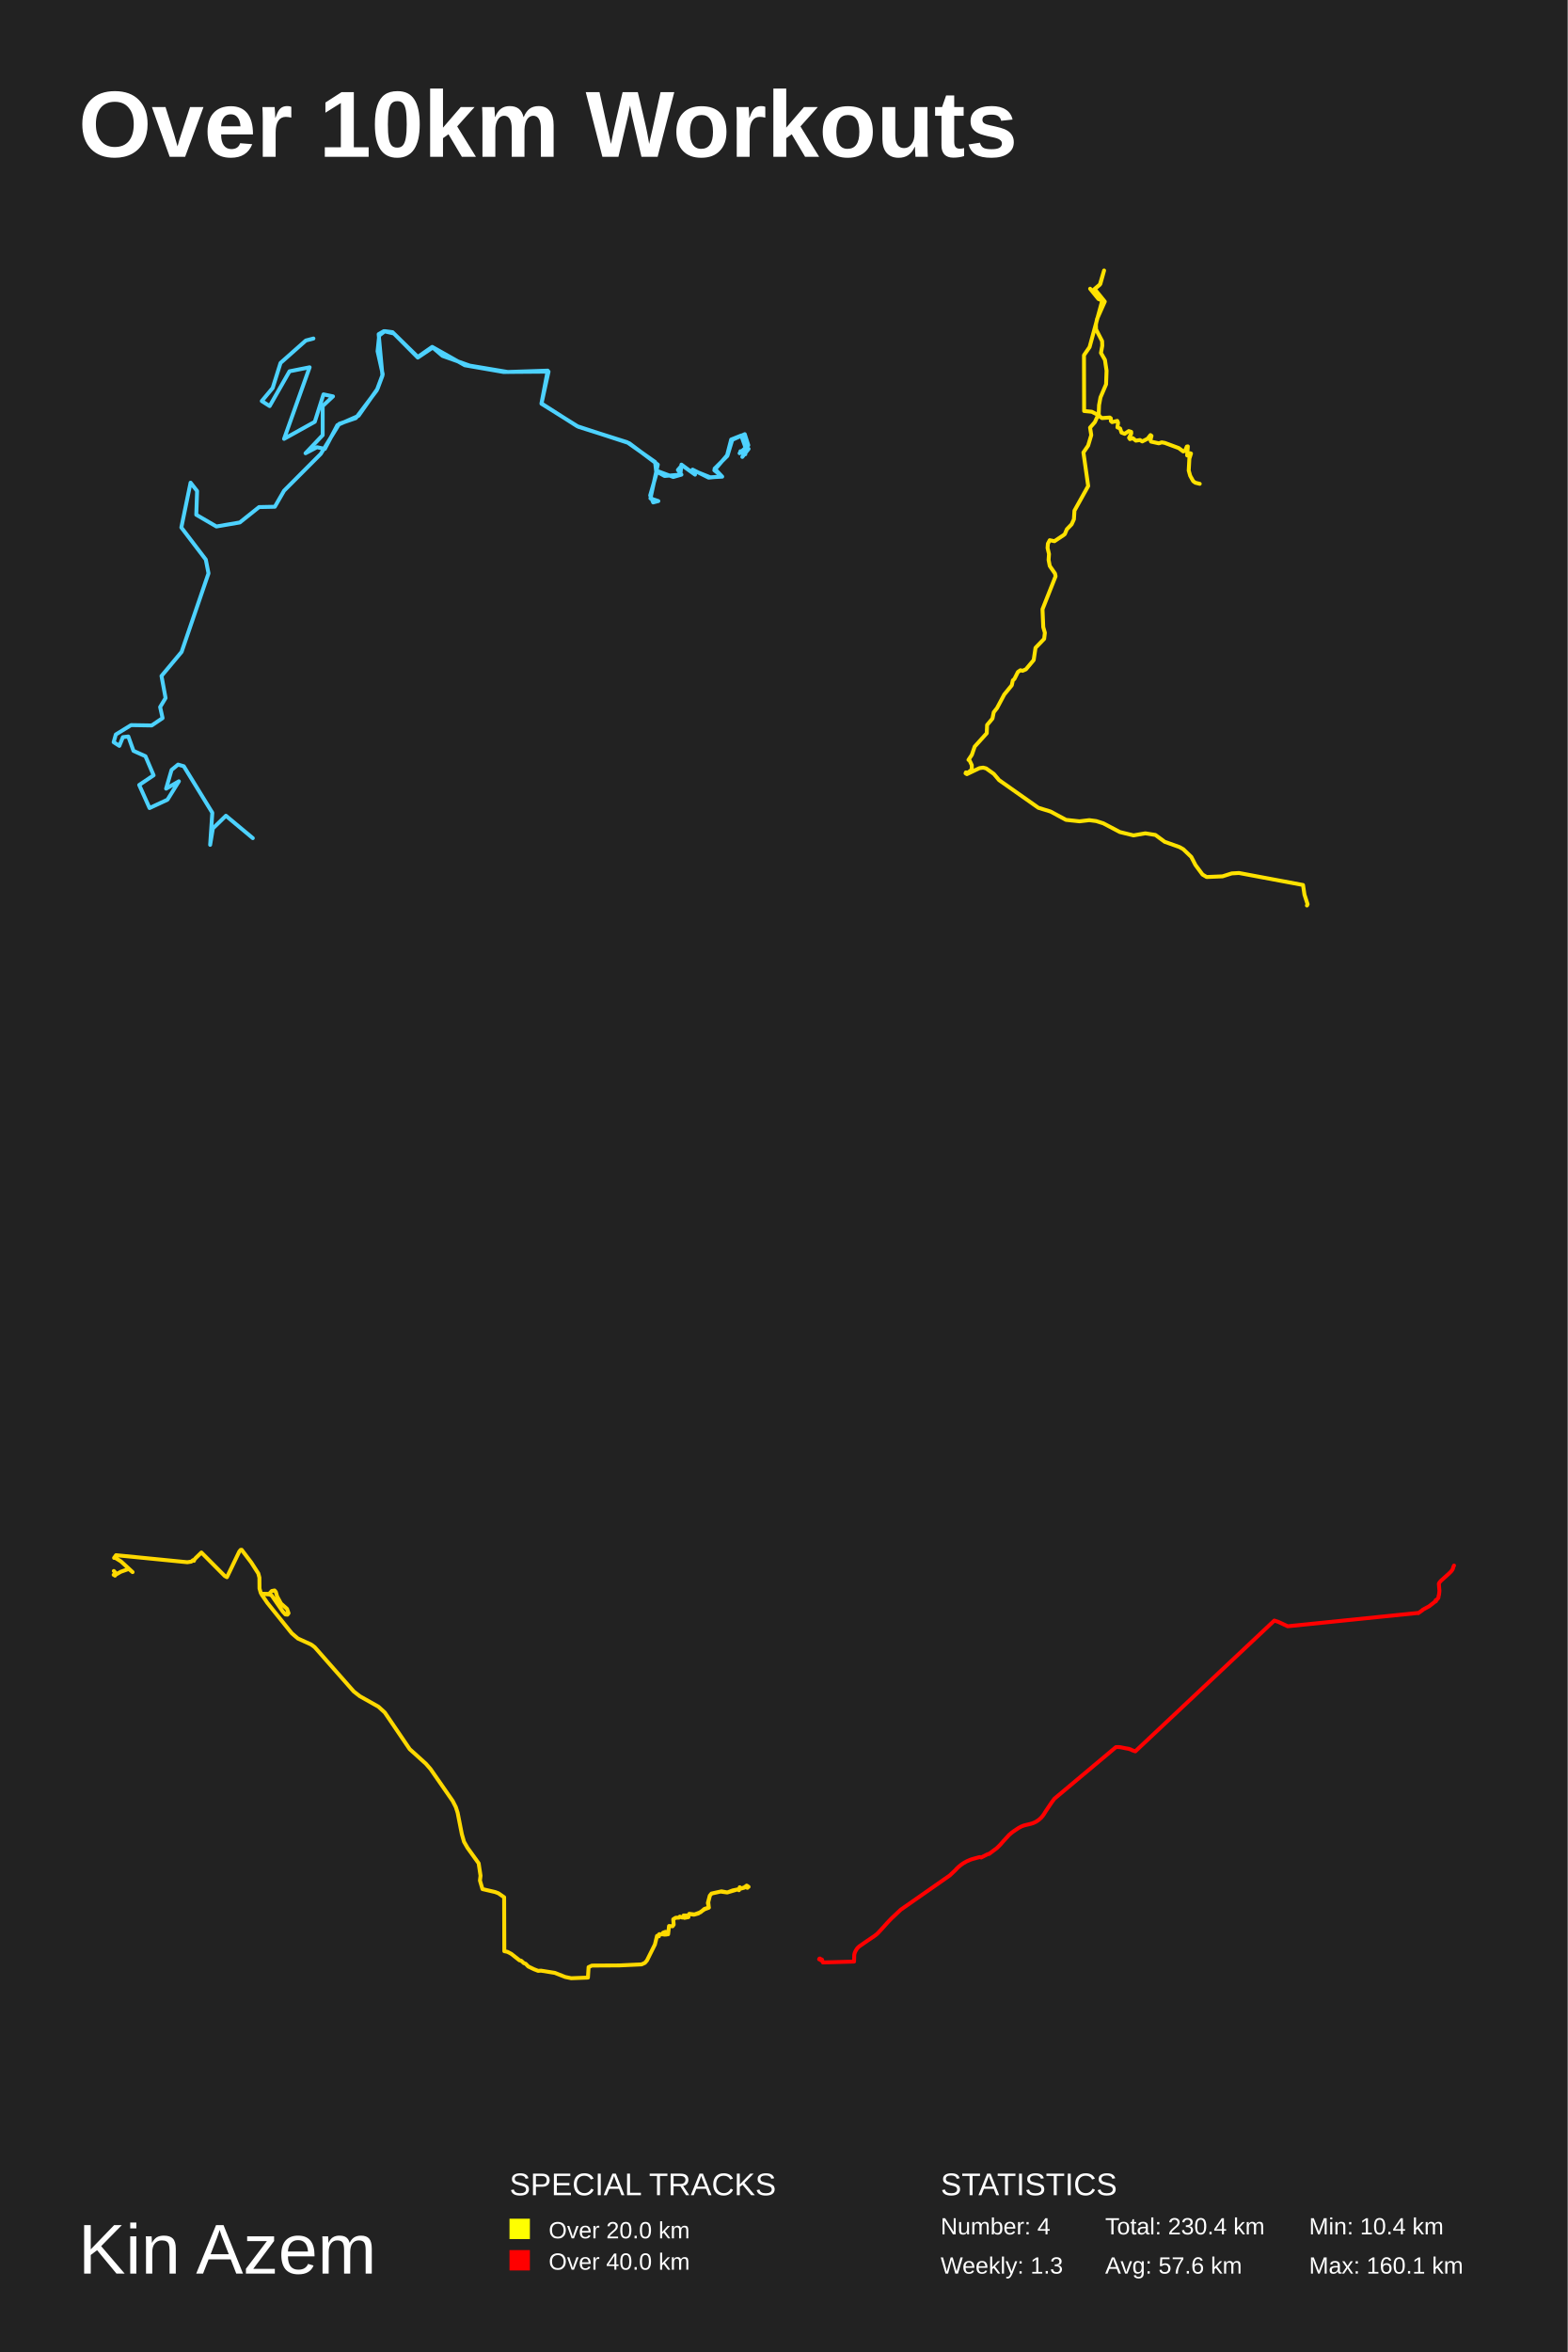
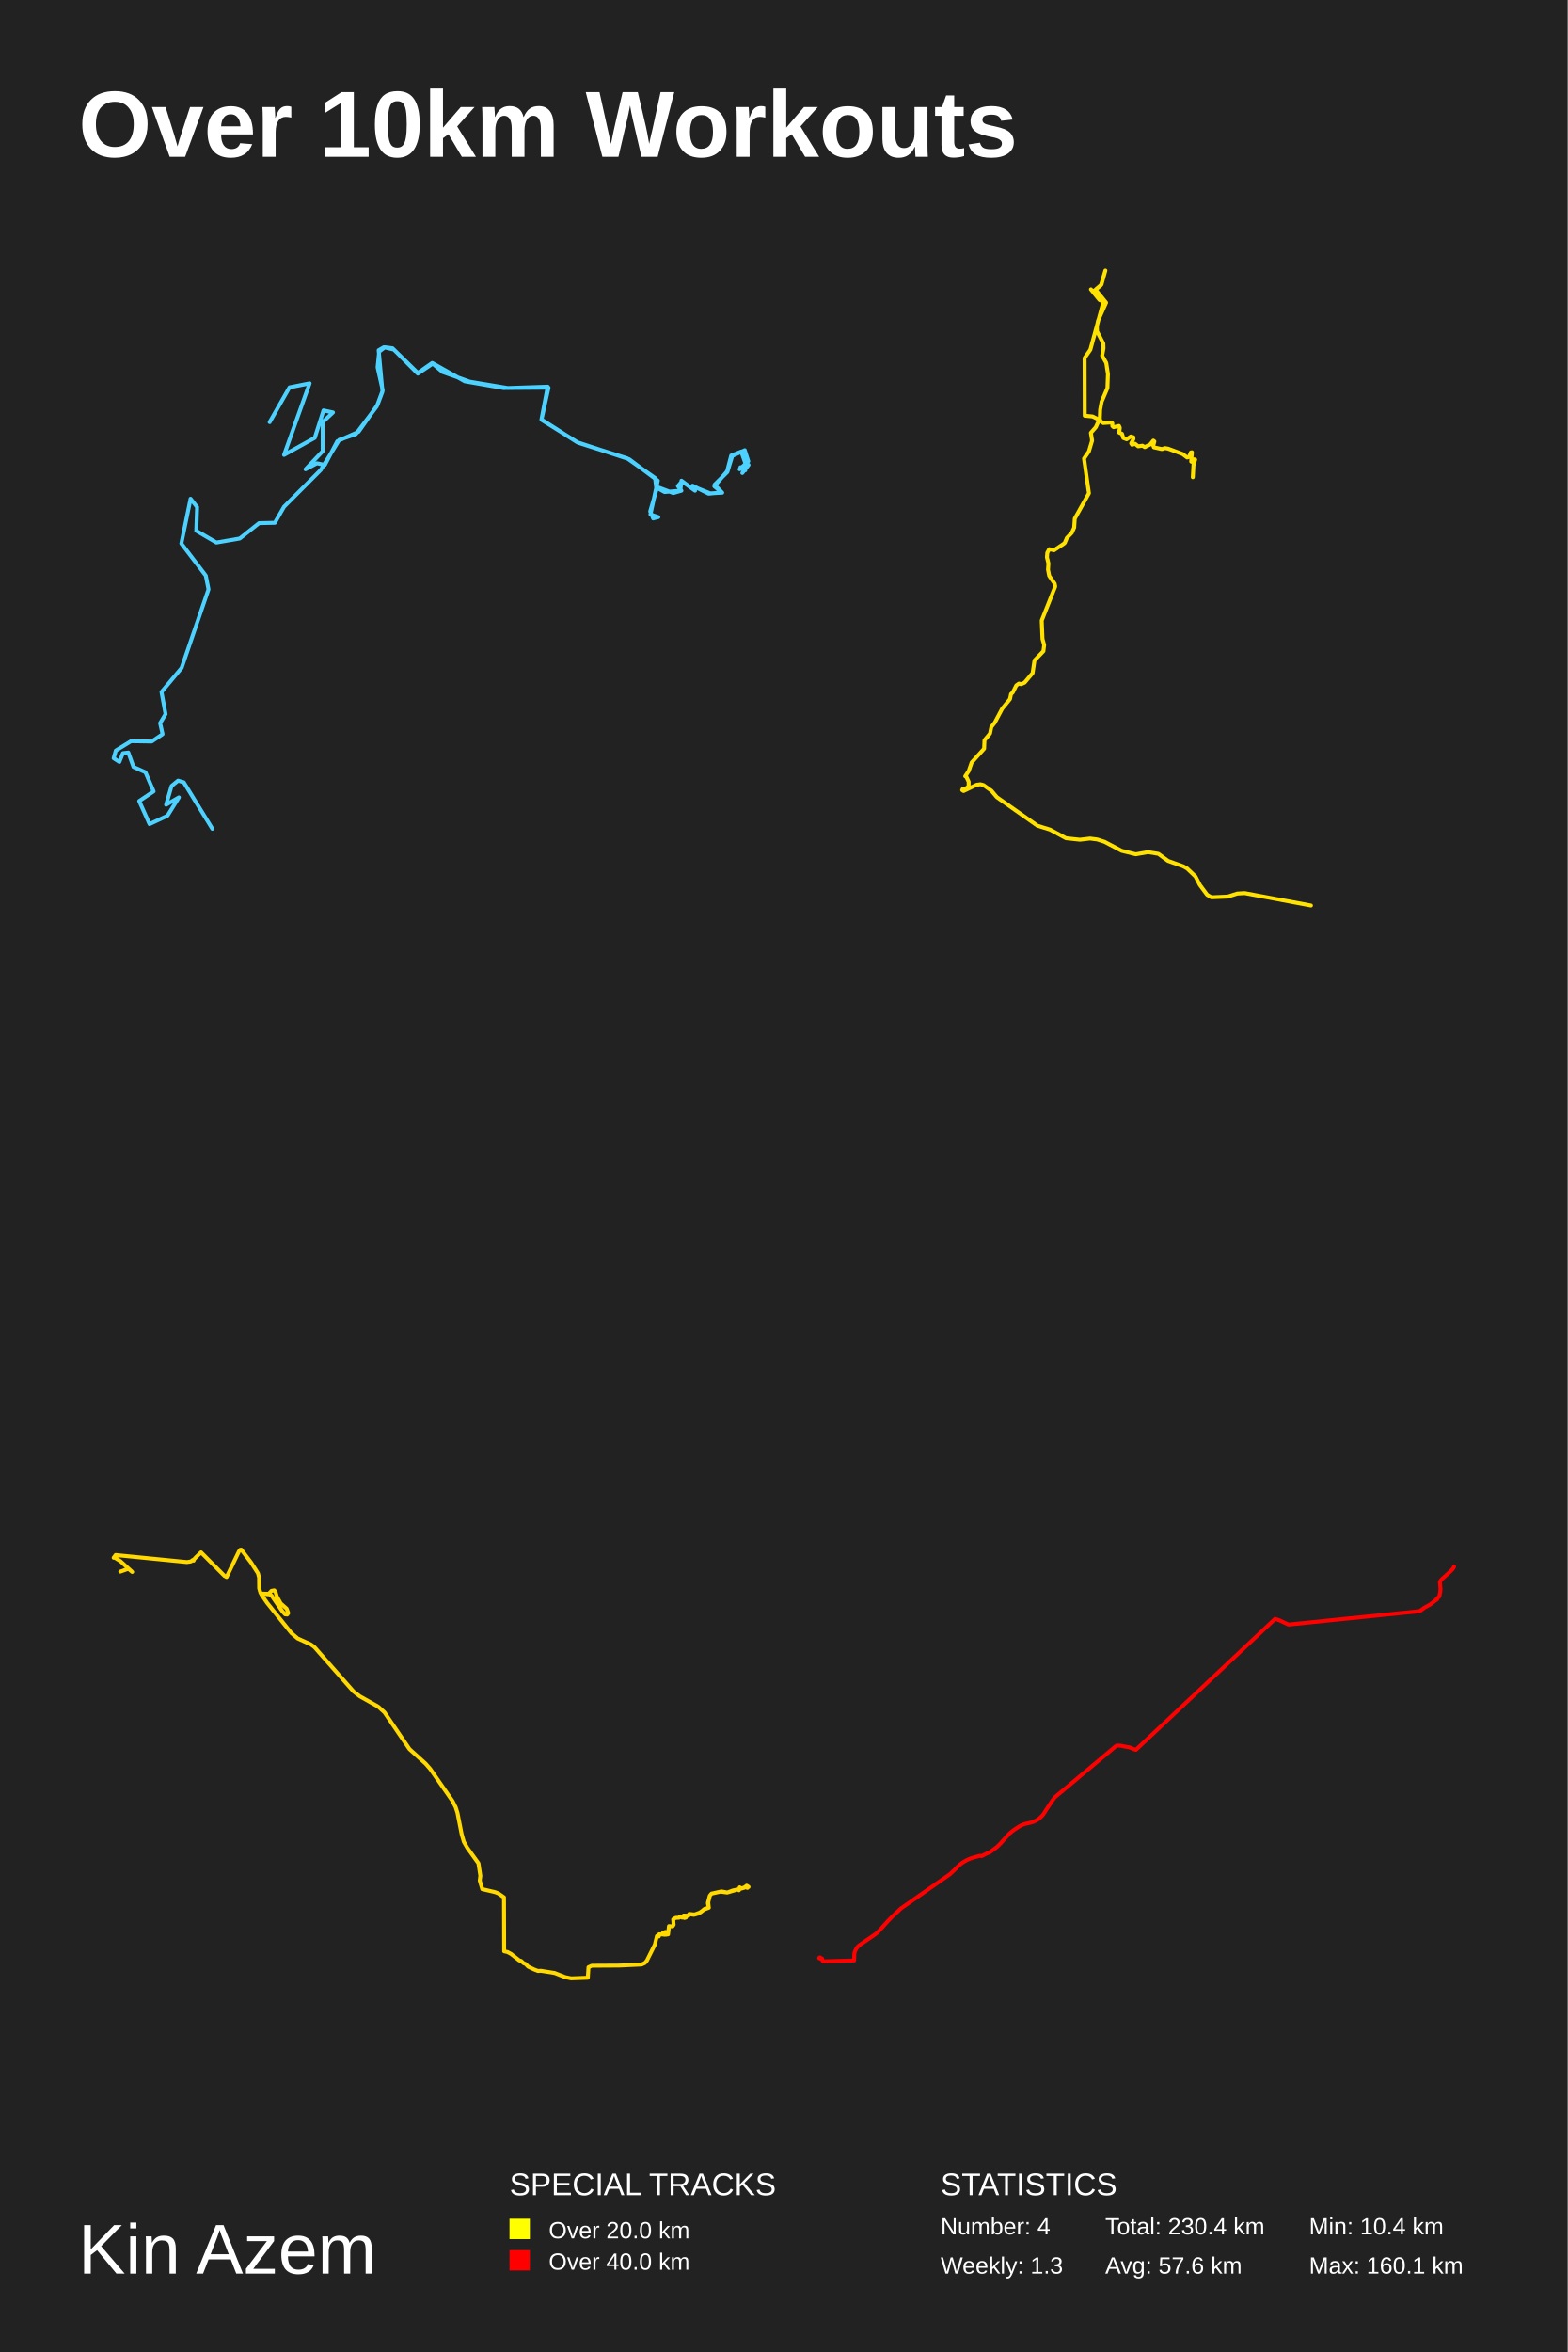
<svg xmlns="http://www.w3.org/2000/svg" baseProfile="full" height="300mm" version="1.1" viewBox="0,0,200,300" width="200mm">
  <defs />
  <rect fill="#222222" height="300" width="200" x="0" y="0" />
  <text fill="#FFFFFF" style="font-size:12px; font-family:Arial; font-weight:bold;" x="10" y="20">Over 10km Workouts</text>
  <text fill="#FFFFFF" style="font-size:9px; font-family:Arial" x="10" y="290">Kin Azem</text>
  <text fill="#FFFFFF" style="font-size:4px; font-family:Arial" x="65" y="280">SPECIAL TRACKS</text>
  <rect fill="yellow" height="2.6" width="2.6" x="65" y="283" />
  <text fill="#FFFFFF" style="font-size:3px; font-family:Arial" x="70" y="285.5">Over 20.0 km</text>
  <rect fill="red" height="2.6" width="2.6" x="65" y="287" />
  <text fill="#FFFFFF" style="font-size:3px; font-family:Arial" x="70" y="289.5">Over 40.0 km</text>
  <text fill="#FFFFFF" style="font-size:4px; font-family:Arial" x="120" y="280">STATISTICS</text>
  <text fill="#FFFFFF" style="font-size:3px; font-family:Arial" x="120" y="285">Number: 4</text>
  <text fill="#FFFFFF" style="font-size:3px; font-family:Arial" x="120" y="290">Weekly: 1.3</text>
  <text fill="#FFFFFF" style="font-size:3px; font-family:Arial" x="141" y="285">Total: 230.4 km</text>
  <text fill="#FFFFFF" style="font-size:3px; font-family:Arial" x="141" y="290">Avg: 57.6 km</text>
  <text fill="#FFFFFF" style="font-size:3px; font-family:Arial" x="167" y="285">Min: 10.4 km</text>
  <text fill="#FFFFFF" style="font-size:3px; font-family:Arial" x="167" y="290">Max: 160.1 km</text>
-   <polyline fill="none" opacity="1" points="39.986,43.179 39.015,43.435 35.79,46.293 34.785,49.493 33.398,51.156 34.403,51.796 36.935,47.36 39.5,46.848 36.241,55.977 40.159,53.801 41.269,50.303 42.482,50.559 41.165,51.796 41.165,55.507 38.98,57.811 40.437,57.043 41.442,57.256 43.037,54.228 45.742,53.033 48.169,49.578 48.793,47.914 48.308,42.624 48.967,42.24 50.25,42.539 53.301,45.611 55.208,44.331 56.456,45.397 59.924,46.634 64.778,47.445 69.875,47.274 69.078,51.455 73.62,54.356 80.278,56.531 83.919,59.261 82.982,63.57 83.988,63.911 83.329,64.082 82.948,63.186 83.849,60.072 85.895,60.84 86.935,60.541 86.485,59.944 87.005,59.347 88.669,60.541 88.496,60.029 90.611,60.882 92.137,60.797 91.166,59.773 92.795,58.152 93.42,56.105 95.015,55.379 95.465,56.787 94.356,57.811 95.015,57.427 95.084,57.939 94.633,57.768 95.5,57.256 94.702,58.28 95.084,57.768 94.46,57.555 95.257,57.512 94.564,55.55 93.281,56.062 92.761,58.067 91.131,59.986 92.102,60.754 90.403,60.925 88.357,59.901 88.496,60.413 86.935,59.261 86.797,60.541 84.786,60.712 83.711,60.114 83.572,58.92 80,56.403 73.794,54.441 69.078,51.498 69.979,47.402 64.223,47.445 59.3,46.592 55.139,44.245 53.301,45.525 50.076,42.368 49.105,42.24 48.377,42.795 48.169,44.8 48.828,47.744 48.065,49.791 45.395,53.332 43.28,54.057 40.922,57.896 36.241,62.589 35.062,64.636 33.051,64.679 30.589,66.641 27.607,67.153 25.041,65.66 25.145,62.631 24.313,61.565 23.134,67.281 26.255,71.376 26.601,73.125 23.169,83.149 20.603,86.22 21.123,89.035 20.429,90.187 20.741,91.594 19.354,92.533 16.719,92.49 14.777,93.684 14.5,94.665 15.228,95.134 15.679,94.025 16.372,93.94 17.031,95.774 18.557,96.457 19.597,98.888 17.759,100.125 19.077,103.068 21.366,102.002 22.822,99.656 21.192,100.594 21.886,98.205 22.718,97.523 23.446,97.736 27.087,103.665 26.81,107.76 27.156,105.67 28.821,104.049 32.253,106.906" stroke="#4dd2ff" stroke-dasharray="none" stroke-linecap="round" stroke-linejoin="round" stroke-width="0.5" />
-   <polyline fill="none" opacity="1" points="153.057,61.711 152.5,61.571 152.228,61.377 151.843,60.692 151.653,60.016 151.735,58.499 151.944,57.846 151.818,57.807 151.577,58.134 151.451,58.087 151.539,56.936 151.413,56.959 151.185,57.504 150.952,57.581 150.383,57.154 148.6,56.492 148.208,56.422 147.841,56.547 146.849,56.329 146.767,56.119 146.906,55.598 146.773,55.497 146.4,55.964 145.724,56.306 145.433,56.127 144.908,56.205 144.516,55.886 144.156,56.01 144.042,55.839 144.32,55.302 144.314,55.085 144.004,54.984 143.486,55.334 143.075,55.178 142.904,54.657 142.557,54.509 142.639,53.91 142.538,53.685 141.874,53.84 141.716,53.692 141.716,53.358 141.583,53.257 140.597,53.327 140.281,53.117 140.167,52.837 140.212,51.678 140.395,50.69 141.109,49.017 141.172,47.283 140.964,45.906 140.458,45.019 140.622,44.101 140.604,43.51 139.826,42.008 139.813,41.378 139.959,40.678 140.945,38.468 139.643,36.858 140.37,36.243 140.856,34.5 140.313,36.313 139.402,37.083 139.289,36.99 139.478,37.317 139.074,36.826 140.136,38.141 140.654,38.328 140.837,38.515 140.686,38.546 140.837,38.515 139.447,37.239 140.155,38.134 140.692,38.32 140.781,38.258 140.673,38.149 139.004,44.272 138.29,45.307 138.309,52.424 139.282,52.518 140.098,52.93 139.674,53.848 139.067,54.54 139.219,55.497 138.821,56.835 138.22,57.714 138.827,61.991 137.076,65.133 137.007,66.23 136.716,66.875 136.103,67.513 135.844,68.127 135.679,68.26 134.522,69.029 133.922,68.905 133.688,69.341 133.644,69.893 133.827,70.663 133.776,71.425 133.928,72.194 134.592,73.151 134.668,73.501 132.999,77.707 133.094,79.986 133.302,80.716 133.208,81.486 132.108,82.629 131.874,84.192 130.881,85.374 130.458,85.56 130.186,85.49 129.864,85.708 129.421,86.594 129.212,86.781 129.08,87.403 128.119,88.584 127.196,90.318 126.779,90.846 126.614,91.655 125.932,92.471 125.887,93.521 124.351,95.223 123.985,96.28 123.555,96.925 123.675,96.956 123.978,97.602 123.978,98.161 123.498,98.55 123.226,98.519 123.182,98.635 123.353,98.744 124.965,97.975 125.432,97.912 125.812,98.013 126.791,98.713 127.461,99.506 132.474,103.035 134.017,103.509 135.995,104.573 137.715,104.76 138.966,104.612 139.851,104.729 140.755,105.016 142.867,106.128 144.611,106.555 146.116,106.291 147.405,106.501 148.587,107.371 150.465,108.04 150.958,108.319 151.982,109.299 152.513,110.332 153.417,111.552 153.942,111.863 155.964,111.778 157.14,111.405 158.057,111.35 166.237,112.881 166.42,114.109 166.818,115.337 166.736,115.5" stroke="#ffe200" stroke-dasharray="none" stroke-linecap="round" stroke-linejoin="round" stroke-width="0.5" />
-   <polyline fill="none" opacity="1" points="87.066,244.581 87.514,244.43 87.591,244.489 87.547,244.555 87.574,244.489 87.651,244.568 87.503,244.581 87.831,244.529 87.317,244.627 87.509,244.575 87.268,244.319 87.82,244.326 87.935,244.109 88.596,244.188 89.378,243.906 89.886,243.473 90.439,243.316 90.307,242.726 90.548,241.801 90.766,241.526 92.046,241.244 92.794,241.382 93.478,241.126 94.27,240.962 94.374,240.903 94.369,240.719 94.456,240.883 95.008,240.732 95.096,240.627 95.238,240.634 95.292,240.772 95.352,240.575 95.352,240.791 95.336,240.549 95.331,240.627 95.418,240.608 95.336,240.654 95.331,240.575 95.5,240.667 95.396,240.713 95.44,240.647 95.352,240.588 95.38,240.66 95.309,240.641 95.402,240.706 95.391,240.595 95.292,240.614 95.309,240.719 95.396,240.732 95.314,240.732 95.254,240.509 95.38,240.654 95.287,240.752 95.243,240.555 95.331,240.654 95.041,240.66 94.964,240.772 94.297,240.955 94.27,241.1 94.166,240.975 92.772,241.388 91.92,241.27 90.794,241.519 90.57,241.768 90.357,242.627 90.428,243.329 89.892,243.526 89.083,244.07 88.525,244.221 87.919,244.135 87.831,244.339 87.214,244.319 87.263,244.457 87.203,244.548 87.044,244.588 86.727,244.463 86.634,244.594 86.191,244.614 85.891,244.804 85.946,245.493 85.803,245.696 85.355,245.663 85.235,246.719 84.743,246.765 84.694,246.64 84.907,246.679 84.574,246.738 84.694,246.64 84.584,246.522 84.907,246.404 84.738,246.745 84.978,246.758 84.109,246.705 84.065,246.981 83.929,246.869 83.945,246.942 83.819,246.928 83.551,248.023 82.535,250.062 82.278,250.364 81.846,250.56 79.009,250.692 75.511,250.711 75.09,250.908 75.008,252.245 72.871,252.324 72.111,252.167 70.783,251.642 69.017,251.36 68.657,251.386 68.121,251.177 67.4,250.829 67.055,250.475 66.826,250.397 66.498,250.095 66.268,250.036 65.23,249.216 64.743,248.961 64.339,248.876 64.317,241.998 63.59,241.493 63.185,241.336 61.551,240.955 61.228,239.86 61.305,239.251 61.064,237.664 59.643,235.69 59.201,234.923 58.922,233.952 58.386,231.224 58.157,230.509 57.758,229.722 54.921,225.636 54.336,224.967 52.27,223.105 49.083,218.421 48.274,217.686 45.907,216.355 45.12,215.738 40.146,210.096 39.698,209.762 38.004,208.994 37.217,208.319 34.106,204.448 33.374,203.378 33.456,203.286 34.32,203.306 34.675,202.932 35.025,202.866 35.189,203.057 35.353,203.627 35.85,204.533 36.615,205.209 36.812,205.766 36.675,205.95 36.413,205.924 36.08,205.563 34.669,203.516 34.402,203.378 33.472,203.306 33.276,203.201 33.106,202.61 33.095,201.233 32.953,200.694 32.062,199.303 30.827,197.676 30.701,197.689 30.526,197.906 28.952,201.173 28.679,201.023 25.694,198.024 24.984,198.713 24.699,199.041 24.749,199.08 24.628,199.002 24.404,199.185 23.901,199.264 14.806,198.365 14.555,198.713 14.631,198.66 15.424,199.152 16.916,200.524 16.435,200.117 15.396,200.484 14.62,200.937 14.669,200.977 14.697,200.911 14.5,200.872 14.784,200.813 14.833,200.714 14.522,200.38" stroke="#ffd900" stroke-dasharray="none" stroke-linecap="round" stroke-linejoin="round" stroke-width="0.5" />
-   <polyline fill="none" opacity="1" points="185.5,199.685 185.429,199.823 185.362,200.053 185.302,200.201 185.137,200.428 184.871,200.692 183.837,201.623 183.667,201.815 183.613,201.901 183.565,202.004 183.565,202.04 183.638,202.912 183.591,203.371 183.555,203.481 183.506,203.776 183.479,203.84 183.385,203.966 183.149,204.119 183.146,204.138 183.181,204.207 183.19,204.185 183.19,204.196 183.211,204.191 183.203,204.222 183.191,204.22 183.175,204.244 183.168,204.234 183.163,204.246 183.139,204.25 183.144,204.267 183.142,204.257 183.133,204.275 183.137,204.263 183.126,204.275 183.12,204.258 182.331,204.876 181.51,205.324 181.501,205.361 180.925,205.764 180.888,205.732 180.9,205.742 180.894,205.734 164.279,207.432 163.085,206.874 162.573,206.705 144.842,223.384 144.463,223.255 144.202,223.13 144.016,223.074 144.014,223.063 143.658,223.006 142.92,222.859 142.638,222.838 142.361,222.854 134.512,229.433 134.15,229.924 133.438,230.987 133.191,231.384 133.038,231.606 132.819,231.863 132.519,232.13 132.188,232.354 131.83,232.526 131.517,232.627 130.734,232.814 130.542,232.874 130.294,232.973 129.941,233.163 129.279,233.606 129.069,233.763 128.718,234.064 128.033,234.815 127.6,235.307 127.164,235.735 126.181,236.471 126.111,236.463 126.037,236.504 125.981,236.516 125.173,236.926 125.104,236.889 125.031,236.875 124.898,236.894 124.127,237.105 123.811,237.206 123.327,237.415 122.87,237.676 122.599,237.867 122.296,238.116 122.013,238.387 121.883,238.537 121.166,239.215 114.915,243.584 113.712,244.715 113.181,245.273 112.703,245.808 112.06,246.507 111.847,246.714 111.526,246.959 110.591,247.592 109.676,248.224 109.558,248.316 109.406,248.464 109.292,248.615 109.167,248.818 109.078,249.006 109.004,249.226 108.979,249.395 108.958,250.2 104.982,250.315 105.007,250.288 104.91,250.103 104.858,249.936 104.75,250.026 104.703,249.988 104.628,249.884 104.594,249.859 104.599,249.873 104.632,249.89 104.619,249.89 104.594,249.857 104.634,249.844 104.621,249.854 104.602,249.859 104.628,249.839 104.529,249.886 104.574,249.89 104.583,249.88 104.578,249.903 104.539,249.877 104.553,249.88 104.581,249.857 104.571,249.846 104.6,249.84 104.578,249.857 104.565,249.853 104.589,249.849 104.587,249.838 104.6,249.845 104.57,249.839 104.584,249.812 104.598,249.824 104.584,249.837 104.596,249.863 104.597,249.837 104.602,249.848 104.607,249.839 104.599,249.829 104.632,249.816 104.64,249.832 104.55,249.856 104.551,249.842 104.552,249.869 104.535,249.893 104.542,249.906 104.537,249.898 104.522,249.916 104.517,249.907 104.542,249.898 104.508,249.906 104.508,249.919 104.5,249.907 104.516,249.904 104.515,249.922 104.509,249.909 104.574,249.843 104.563,249.842 104.539,249.889 104.52,249.896 104.524,249.88 104.52,249.891 104.511,249.88 104.585,249.841 104.58,249.851 104.581,249.841 104.571,249.846 104.549,249.82 104.57,249.89 104.592,249.905 104.582,249.911 104.603,249.889 104.619,249.894 104.754,250.058" stroke="red" stroke-dasharray="none" stroke-linecap="round" stroke-linejoin="round" stroke-width="0.5" />
+   <polyline fill="none" opacity="1" points="34.403,53.843 36.935,49.407 39.5,48.895 36.241,58.024 40.159,55.848 41.269,52.35 42.482,52.606 41.165,53.843 41.165,57.555 38.98,59.858 40.437,59.09 41.442,59.304 43.037,56.275 45.742,55.081 48.169,51.625 48.793,49.961 48.308,44.672 48.967,44.288 50.25,44.586 53.301,47.658 55.208,46.378 56.456,47.445 59.924,48.682 64.778,49.492 69.875,49.322 69.078,53.502 73.62,56.403 80.278,58.578 83.919,61.309 82.982,65.617 83.988,65.958 83.329,66.129 82.948,65.233 83.849,62.119 85.895,62.887 86.935,62.588 86.485,61.991 87.005,61.394 88.669,62.588 88.496,62.076 90.611,62.93 92.137,62.844 91.166,61.82 92.795,60.199 93.42,58.152 95.015,57.427 95.465,58.834 94.356,59.858 95.015,59.474 95.084,59.986 94.633,59.816 95.5,59.304 94.702,60.327 95.084,59.816 94.46,59.602 95.257,59.56 94.564,57.597 93.281,58.109 92.761,60.114 91.131,62.034 92.102,62.802 90.403,62.972 88.357,61.948 88.496,62.46 86.935,61.309 86.797,62.588 84.786,62.759 83.711,62.162 83.572,60.967 80,58.451 73.794,56.488 69.078,53.545 69.979,49.45 64.223,49.492 59.3,48.639 55.139,46.293 53.301,47.573 50.076,44.416 49.105,44.288 48.377,44.842 48.169,46.847 48.828,49.791 48.065,51.838 45.395,55.379 43.28,56.104 40.922,59.944 36.241,64.636 35.062,66.683 33.051,66.726 30.589,68.688 27.607,69.2 25.041,67.707 25.145,64.679 24.313,63.612 23.134,69.328 26.255,73.423 26.601,75.172 23.169,85.196 20.603,88.267 21.123,91.082 20.429,92.234 20.741,93.641 19.354,94.58 16.719,94.537 14.777,95.732 14.5,96.713 15.228,97.182 15.679,96.073 16.372,95.987 17.031,97.822 18.557,98.504 19.597,100.935 17.759,102.172 19.077,105.115 21.366,104.049 22.822,101.703 21.192,102.641 21.886,100.253 22.718,99.57 23.446,99.784 27.087,105.712" stroke="#4dd2ff" stroke-dasharray="none" stroke-linecap="round" stroke-linejoin="round" stroke-width="0.5" />
+   <polyline fill="none" opacity="1" points="152.176,60.868 152.261,59.301 152.476,58.626 152.346,58.586 152.098,58.923 151.967,58.875 152.058,57.685 151.928,57.71 151.693,58.272 151.451,58.353 150.863,57.91 149.021,57.227 148.616,57.155 148.237,57.284 147.211,57.058 147.126,56.841 147.27,56.303 147.133,56.198 146.747,56.681 146.048,57.034 145.748,56.849 145.206,56.93 144.801,56.6 144.428,56.729 144.311,56.552 144.598,55.997 144.592,55.772 144.272,55.668 143.736,56.03 143.311,55.869 143.135,55.33 142.776,55.178 142.861,54.559 142.756,54.326 142.07,54.486 141.907,54.334 141.907,53.988 141.77,53.883 140.751,53.956 140.424,53.739 140.306,53.449 140.352,52.252 140.542,51.231 141.28,49.502 141.345,47.71 141.129,46.287 140.607,45.37 140.777,44.422 140.757,43.811 139.954,42.259 139.941,41.608 140.091,40.884 141.11,38.601 139.764,36.936 140.515,36.301 141.018,34.5 140.457,36.373 139.516,37.169 139.398,37.073 139.594,37.411 139.176,36.904 140.274,38.263 140.809,38.456 140.999,38.649 140.842,38.681 140.999,38.649 139.562,37.33 140.293,38.255 140.849,38.448 140.94,38.384 140.829,38.271 139.104,44.598 138.366,45.668 138.386,53.023 139.392,53.12 140.235,53.546 139.797,54.494 139.17,55.21 139.326,56.198 138.915,57.581 138.294,58.489 138.921,62.91 137.112,66.157 137.04,67.29 136.74,67.957 136.106,68.616 135.838,69.251 135.668,69.388 134.473,70.183 133.852,70.055 133.611,70.505 133.565,71.075 133.754,71.871 133.702,72.658 133.859,73.454 134.545,74.442 134.623,74.804 132.898,79.151 132.996,81.505 133.212,82.261 133.114,83.056 131.977,84.237 131.736,85.852 130.71,87.073 130.272,87.266 129.991,87.194 129.658,87.419 129.201,88.335 128.985,88.527 128.848,89.17 127.855,90.391 126.902,92.183 126.47,92.729 126.301,93.565 125.595,94.408 125.549,95.493 123.962,97.252 123.583,98.344 123.139,99.011 123.263,99.043 123.577,99.71 123.577,100.288 123.08,100.69 122.799,100.658 122.753,100.778 122.93,100.891 124.596,100.095 125.079,100.031 125.471,100.136 126.484,100.858 127.176,101.678 132.356,105.324 133.95,105.814 135.995,106.915 137.772,107.107 139.065,106.955 139.98,107.075 140.914,107.372 143.096,108.521 144.899,108.963 146.453,108.69 147.786,108.906 149.008,109.806 150.948,110.497 151.457,110.786 152.516,111.798 153.064,112.866 153.999,114.127 154.541,114.448 156.631,114.36 157.846,113.974 158.793,113.918 167.247,115.5" stroke="#ffe200" stroke-dasharray="none" stroke-linecap="round" stroke-linejoin="round" stroke-width="0.5" />
+   <polyline fill="none" opacity="1" points="87.312,244.64 87.503,244.588 87.263,244.332 87.815,244.339 87.93,244.122 88.592,244.201 89.374,243.919 89.883,243.486 90.435,243.328 90.304,242.738 90.544,241.813 90.763,241.537 92.043,241.255 92.793,241.393 93.476,241.137 94.269,240.973 94.373,240.914 94.368,240.73 94.455,240.894 95.008,240.743 95.095,240.638 95.237,240.645 95.292,240.782 95.352,240.586 95.352,240.802 95.336,240.559 95.33,240.638 95.418,240.618 95.336,240.664 95.33,240.586 95.5,240.677 95.396,240.723 95.44,240.658 95.352,240.599 95.38,240.671 95.309,240.651 95.402,240.717 95.391,240.605 95.292,240.625 95.309,240.73 95.396,240.743 95.314,240.743 95.254,240.52 95.38,240.664 95.287,240.763 95.243,240.566 95.33,240.664 95.041,240.671 94.964,240.782 94.297,240.966 94.269,241.11 94.165,240.986 92.771,241.399 91.917,241.281 90.791,241.53 90.566,241.78 90.353,242.639 90.424,243.341 89.888,243.538 89.079,244.083 88.521,244.234 87.914,244.148 87.826,244.352 87.208,244.332 87.257,244.47 87.197,244.562 87.038,244.601 86.721,244.476 86.628,244.608 86.185,244.627 85.884,244.818 85.939,245.506 85.797,245.71 85.348,245.677 85.228,246.733 84.736,246.779 84.687,246.655 84.9,246.694 84.566,246.753 84.687,246.655 84.577,246.536 84.9,246.418 84.73,246.76 84.971,246.773 84.101,246.72 84.057,246.996 83.921,246.884 83.937,246.956 83.811,246.943 83.543,248.039 82.526,250.079 82.269,250.381 81.837,250.578 78.998,250.709 75.498,250.729 75.076,250.925 74.994,252.264 72.856,252.342 72.095,252.185 70.766,251.66 69,251.378 68.639,251.404 68.103,251.194 67.381,250.847 67.036,250.492 66.806,250.414 66.478,250.112 66.248,250.053 65.209,249.233 64.722,248.977 64.318,248.892 64.296,242.009 63.568,241.504 63.163,241.347 61.528,240.966 61.205,239.87 61.282,239.26 61.041,237.672 59.619,235.697 59.176,234.929 58.897,233.958 58.361,231.228 58.131,230.513 57.732,229.725 54.893,225.637 54.308,224.967 52.241,223.103 49.052,218.417 48.242,217.682 45.874,216.349 45.086,215.732 40.109,210.086 39.66,209.752 37.965,208.983 37.177,208.307 34.065,204.434 33.332,203.364 33.414,203.272 34.278,203.291 34.634,202.917 34.984,202.851 35.148,203.042 35.312,203.613 35.81,204.519 36.575,205.195 36.772,205.753 36.636,205.937 36.373,205.911 36.039,205.55 34.628,203.501 34.36,203.364 33.43,203.291 33.234,203.186 33.064,202.595 33.053,201.216 32.911,200.678 32.019,199.286 30.783,197.658 30.657,197.671 30.482,197.887 28.907,201.157 28.634,201.006 25.647,198.006 24.936,198.695 24.652,199.023 24.701,199.063 24.581,198.984 24.356,199.168 23.853,199.247 14.752,198.347 14.5,198.695 14.577,198.643 15.37,199.135 16.863,200.507 16.382,200.1 15.342,200.468" stroke="#ffd900" stroke-dasharray="none" stroke-linecap="round" stroke-linejoin="round" stroke-width="0.5" />
+   <polyline fill="none" opacity="1" points="185.5,199.826 185.441,199.974 185.275,200.202 185.008,200.466 183.973,201.399 183.803,201.591 183.749,201.677 183.701,201.78 183.7,201.816 183.773,202.69 183.726,203.149 183.69,203.26 183.641,203.555 183.614,203.619 183.52,203.746 183.284,203.898 183.281,203.918 183.316,203.987 183.325,203.965 183.325,203.976 183.346,203.971 183.337,204.002 183.326,203.999 183.31,204.023 183.302,204.014 183.298,204.026 183.273,204.03 183.279,204.047 183.276,204.037 183.267,204.055 183.272,204.043 183.261,204.055 183.255,204.038 182.464,204.657 181.642,205.106 181.633,205.142 181.056,205.546 181.018,205.514 181.031,205.524 181.025,205.517 164.382,207.217 163.185,206.658 162.673,206.489 144.911,223.196 144.532,223.067 144.27,222.942 144.084,222.886 144.082,222.875 143.725,222.818 142.986,222.67 142.704,222.649 142.426,222.666 134.563,229.256 134.201,229.748 133.487,230.813 133.24,231.211 133.087,231.433 132.868,231.69 132.567,231.958 132.235,232.182 131.877,232.354 131.563,232.455 130.779,232.643 130.587,232.703 130.338,232.802 129.985,232.992 129.322,233.436 129.111,233.594 128.759,233.895 128.074,234.647 127.64,235.14 127.202,235.569 126.218,236.306 126.148,236.298 126.074,236.339 126.017,236.351 125.208,236.761 125.139,236.725 125.066,236.711 124.933,236.73 124.16,236.941 123.844,237.043 123.359,237.252 122.901,237.513 122.63,237.704 122.326,237.953 122.043,238.226 121.913,238.376 121.194,239.055 114.933,243.432 113.728,244.564 113.196,245.123 112.717,245.659 112.073,246.359 111.86,246.567 111.538,246.812 110.601,247.446 109.685,248.079 109.567,248.171 109.415,248.319 109.3,248.471 109.175,248.674 109.086,248.863 109.012,249.083 108.987,249.253 108.966,250.059 104.982,250.174 105.008,250.146 104.911,249.962 104.859,249.794 104.75,249.884 104.703,249.846 104.628,249.742 104.594,249.716 104.599,249.731 104.632,249.748 104.619,249.748 104.594,249.715 104.634,249.702 104.621,249.712 104.602,249.716 104.628,249.697 104.529,249.744 104.574,249.748 104.583,249.738 104.578,249.761 104.539,249.735 104.553,249.738 104.581,249.715 104.571,249.704 104.6,249.698 104.578,249.715 104.565,249.711 104.589,249.707 104.587,249.696 104.601,249.703 104.57,249.697 104.584,249.67 104.598,249.682 104.585,249.695 104.596,249.721 104.598,249.695 104.602,249.705 104.607,249.697 104.599,249.687 104.632,249.674 104.64,249.69 104.55,249.714 104.551,249.7 104.552,249.727 104.535,249.751 104.542,249.764 104.537,249.756 104.522,249.774 104.518,249.765 104.542,249.756 104.508,249.764 104.508,249.777 104.5,249.765 104.516,249.762 104.515,249.78 104.509,249.767 104.574,249.701 104.563,249.7 104.539,249.747 104.52,249.754 104.524,249.738 104.52,249.749 104.511,249.738 104.585,249.699 104.58,249.709 104.581,249.699 104.571,249.704 104.549,249.678 104.57,249.748 104.592,249.763 104.582,249.77" stroke="red" stroke-dasharray="none" stroke-linecap="round" stroke-linejoin="round" stroke-width="0.5" />
</svg>
